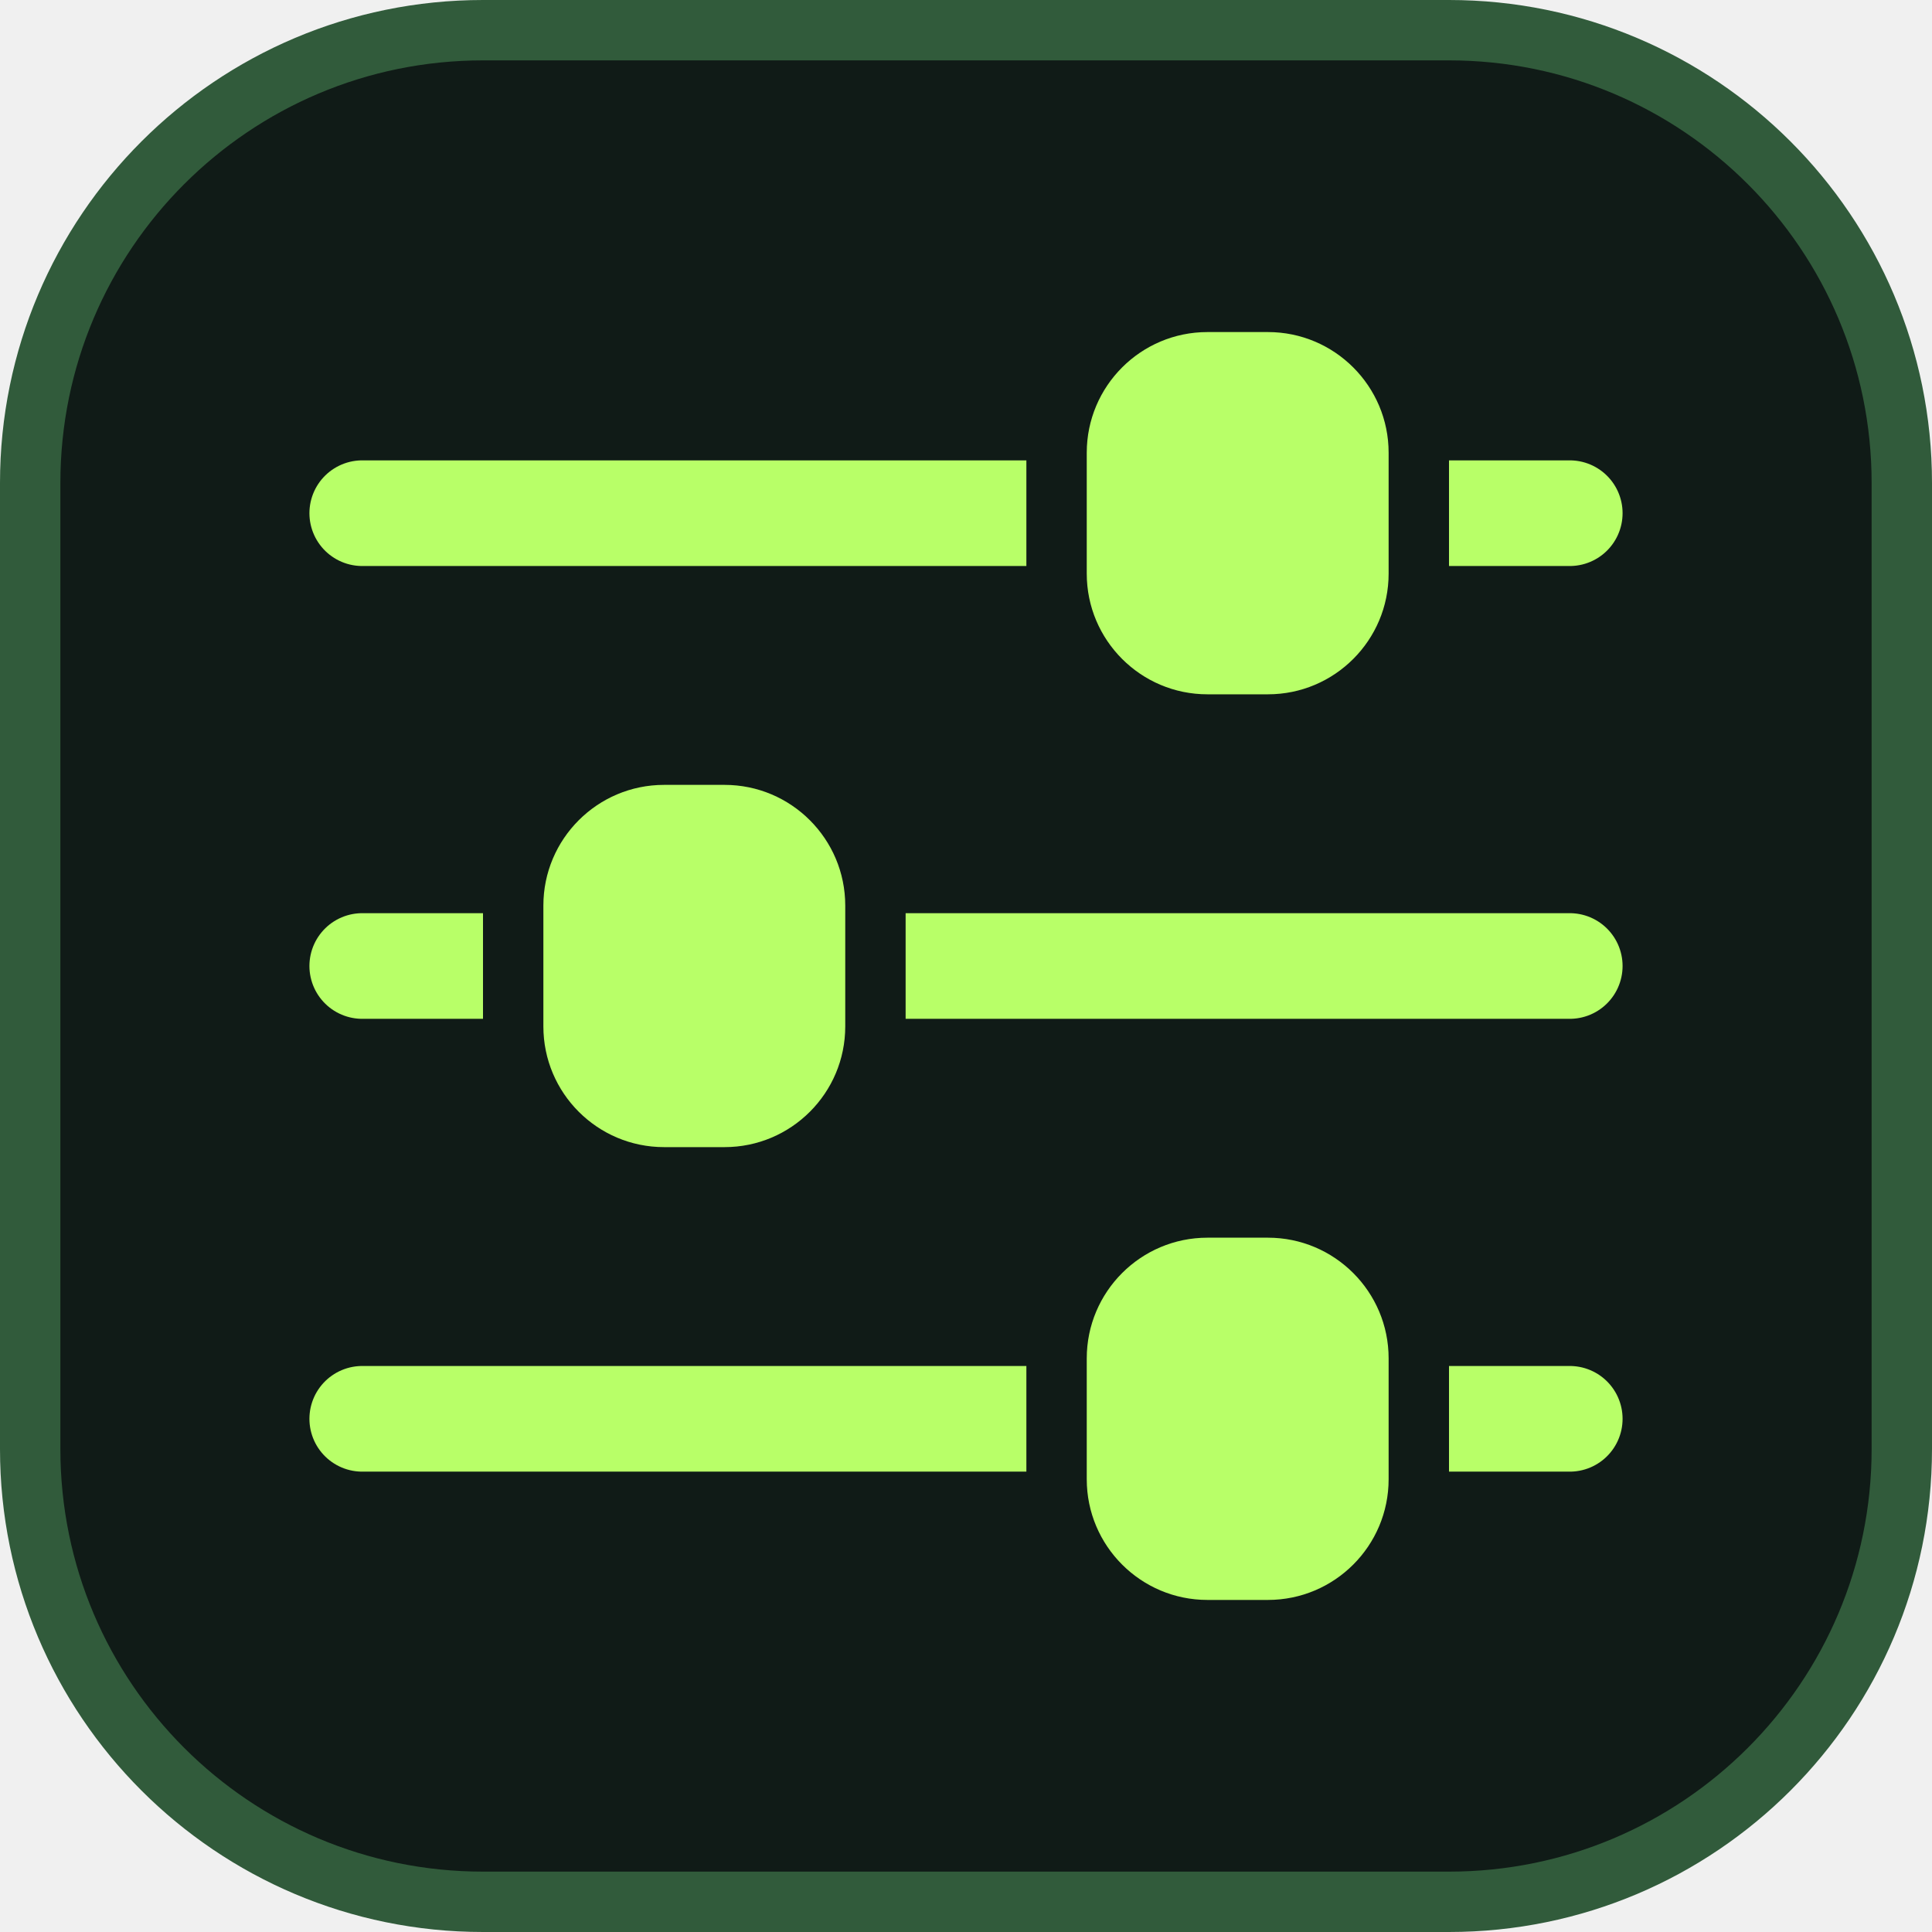
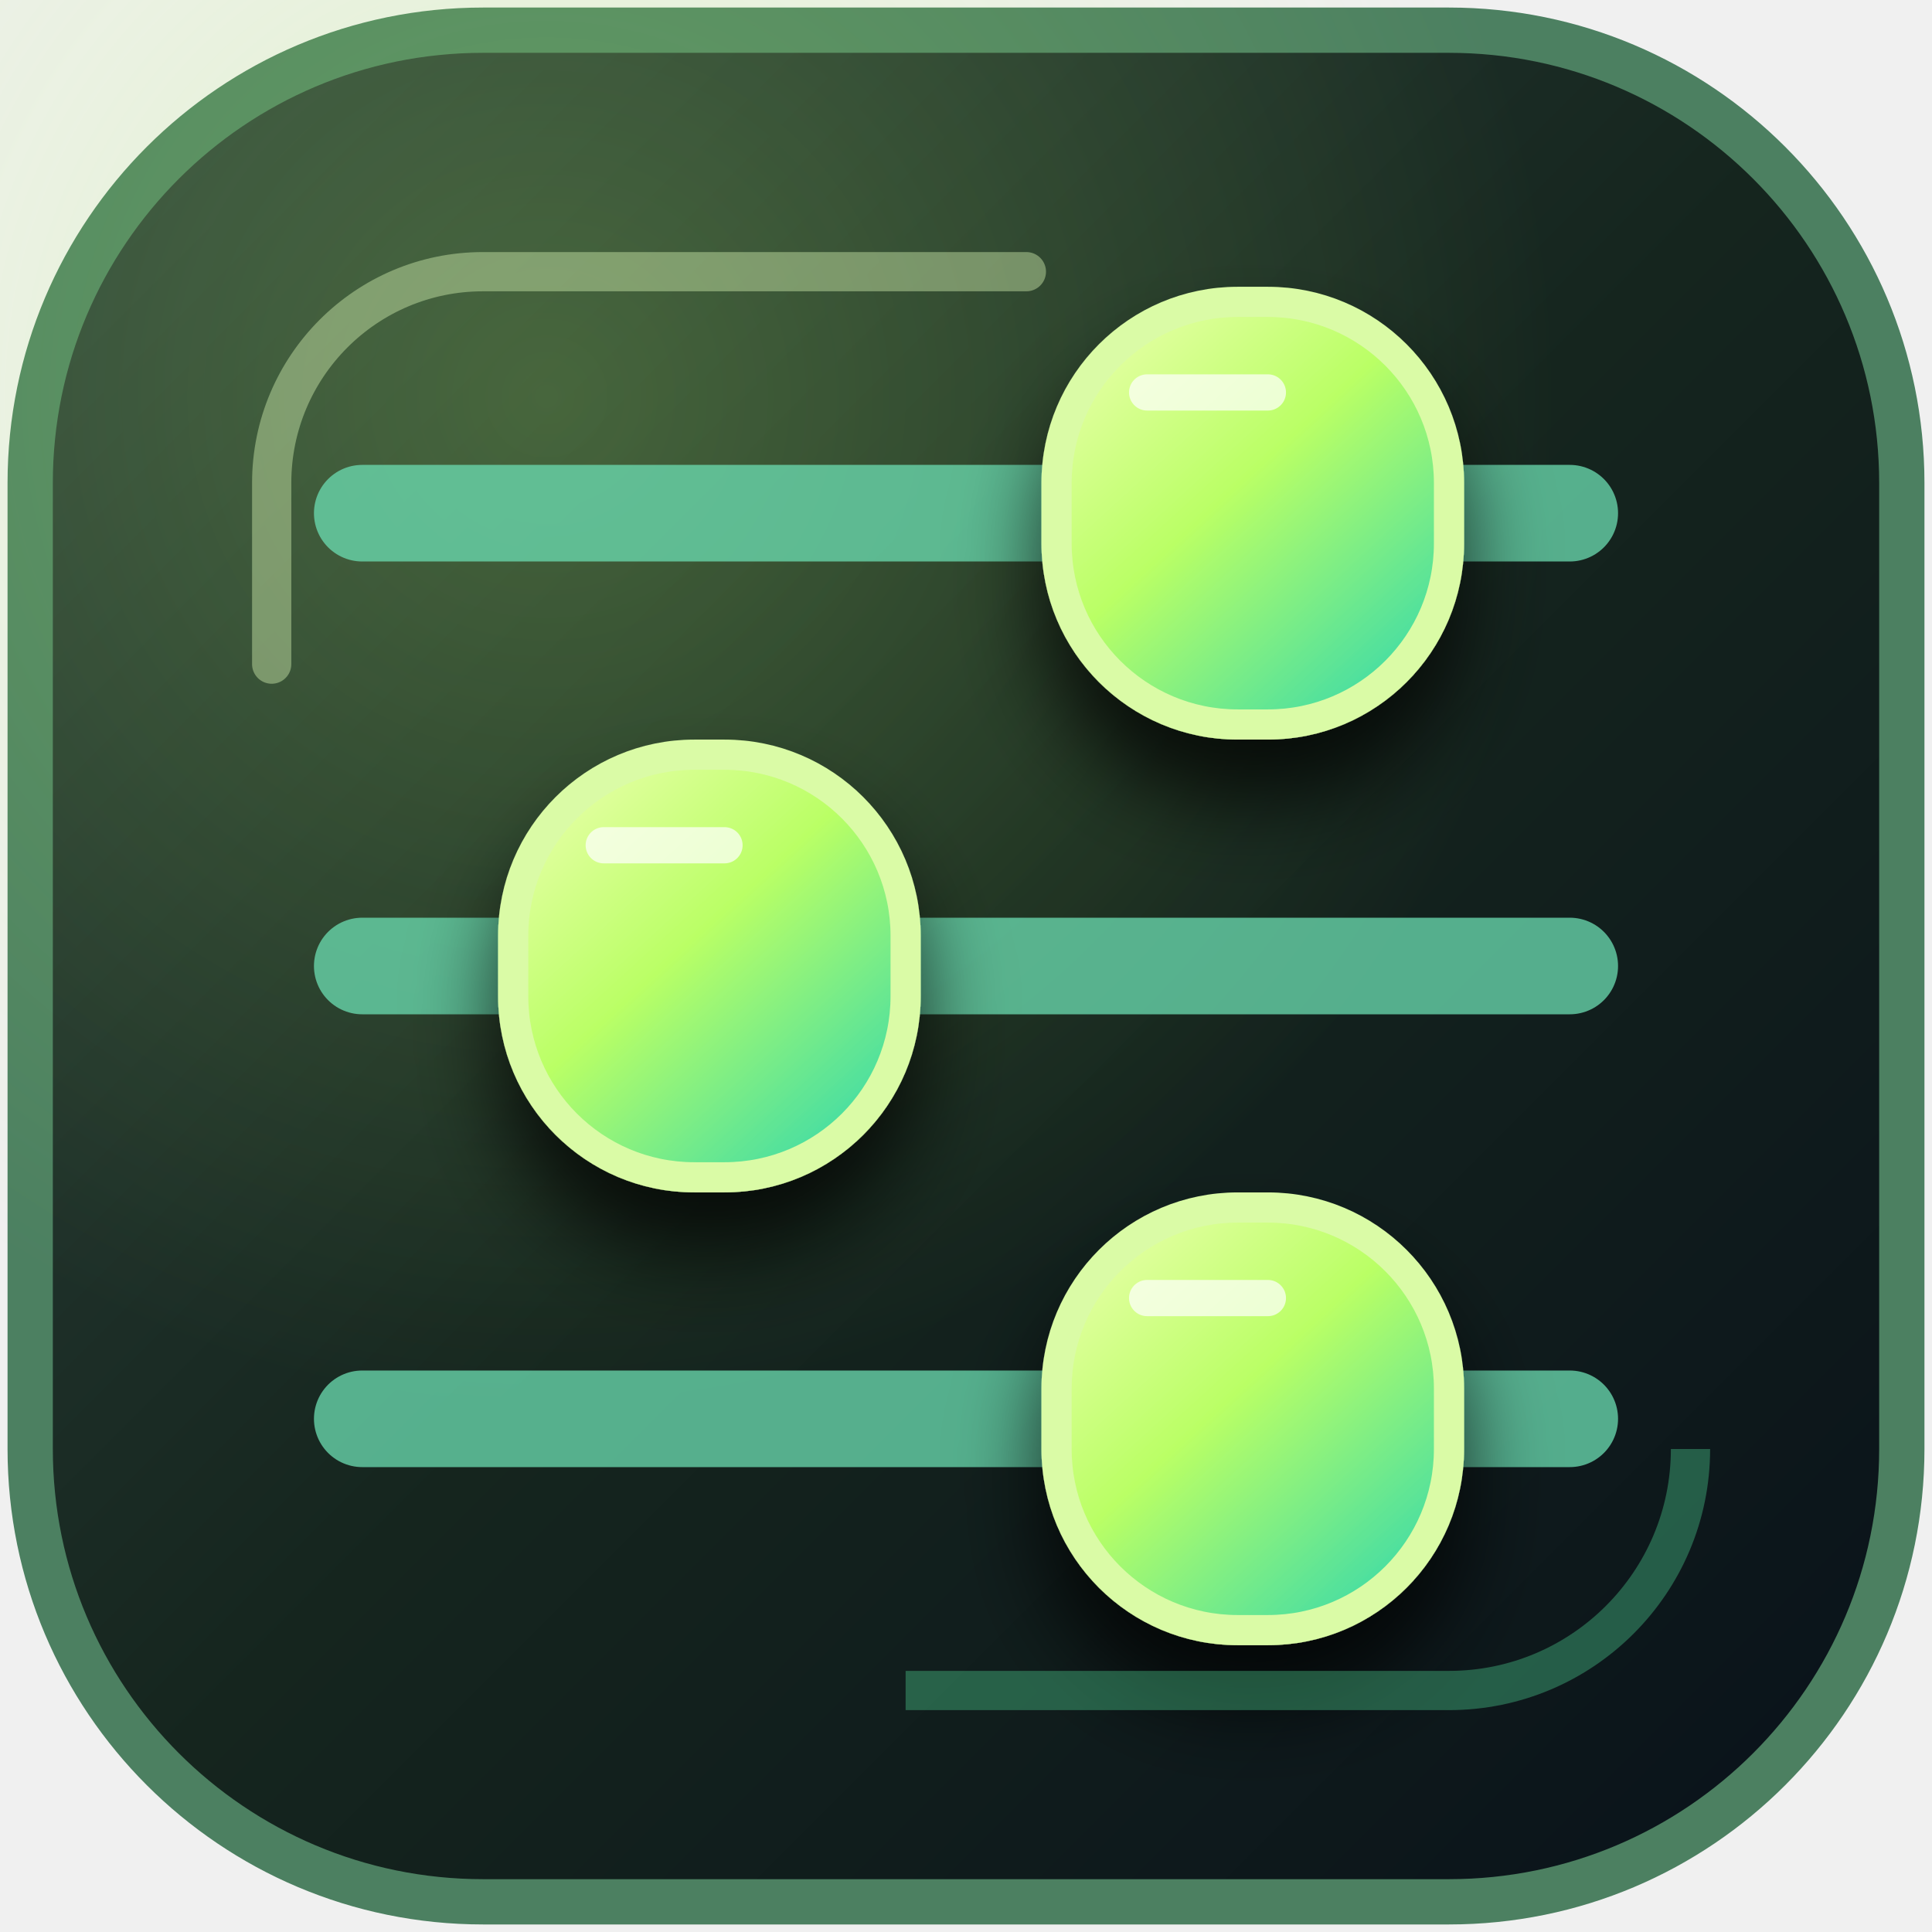
- <svg xmlns="http://www.w3.org/2000/svg" viewBox="0 0 64 64">
-   <rect x="1" y="1" width="62" height="62" rx="15" fill="#101b17" stroke="#315b3b" stroke-width="2" />
-   <g fill="none" stroke="#b8ff68" stroke-width="3.5" stroke-linecap="round">
+ <svg xmlns="http://www.w3.org/2000/svg" viewBox="0 0 64 64" role="img">
+   <defs>
+     <linearGradient id="bg" x2="1" y2="1">
+       <stop stop-color="#30453e" />
+       <stop offset=".5" stop-color="#15251e" />
+       <stop offset="1" stop-color="#09111a" />
+     </linearGradient>
+     <linearGradient id="lime" x2=".85" y2="1">
+       <stop stop-color="#f0ffb5" />
+       <stop offset=".48" stop-color="#baff65" />
+       <stop offset="1" stop-color="#36d9ab" />
+     </linearGradient>
+     <radialGradient id="glow">
+       <stop stop-color="#b8ff68" stop-opacity=".24" />
+       <stop offset="1" stop-color="#b8ff68" stop-opacity="0" />
+     </radialGradient>
+     <filter id="shadow" x="-30%" y="-30%" width="160%" height="160%">
+       <feDropShadow dx="0" dy="2" stdDeviation="1.4" flood-color="#000" flood-opacity=".75" />
+     </filter>
+   </defs>
+   <rect x="1" y="1" width="62" height="62" rx="15" fill="url(#bg)" stroke="#4c8061" stroke-width="1.5" />
+   <circle cx="18" cy="13" r="34" fill="url(#glow)" />
+   <path d="M9 22v-6a7 7 0 0 1 7-7h18" fill="none" stroke="#e2ffbb" stroke-opacity=".4" stroke-width="1.3" stroke-linecap="round" />
+   <g fill="none" stroke="#6bdcb0" stroke-opacity=".76" stroke-width="3.2" stroke-linecap="round">
    <path d="M12 17h40M12 32h40M12 47h40" />
  </g>
-   <g fill="#b8ff68" stroke="#101b17" stroke-width="2">
-     <rect x="35" y="10" width="12" height="14" rx="5" />
-     <rect x="17" y="25" width="12" height="14" rx="5" />
-     <rect x="35" y="40" width="12" height="14" rx="5" />
+   <g fill="url(#lime)" stroke="#dafba6" stroke-width="1" filter="url(#shadow)">
+     <rect x="35" y="10" width="13" height="14" rx="6" />
+     <rect x="17" y="25" width="13" height="14" rx="6" />
+     <rect x="35" y="40" width="13" height="14" rx="6" />
  </g>
+   <path d="M38 13h4M20 28h4M38 43h4" stroke="#fff" stroke-opacity=".7" stroke-width="1.2" stroke-linecap="round" />
+   <path d="M30 56h18a8 8 0 0 0 8-8" fill="none" stroke="#55de9c" stroke-opacity=".35" stroke-width="1.3" />
</svg>
